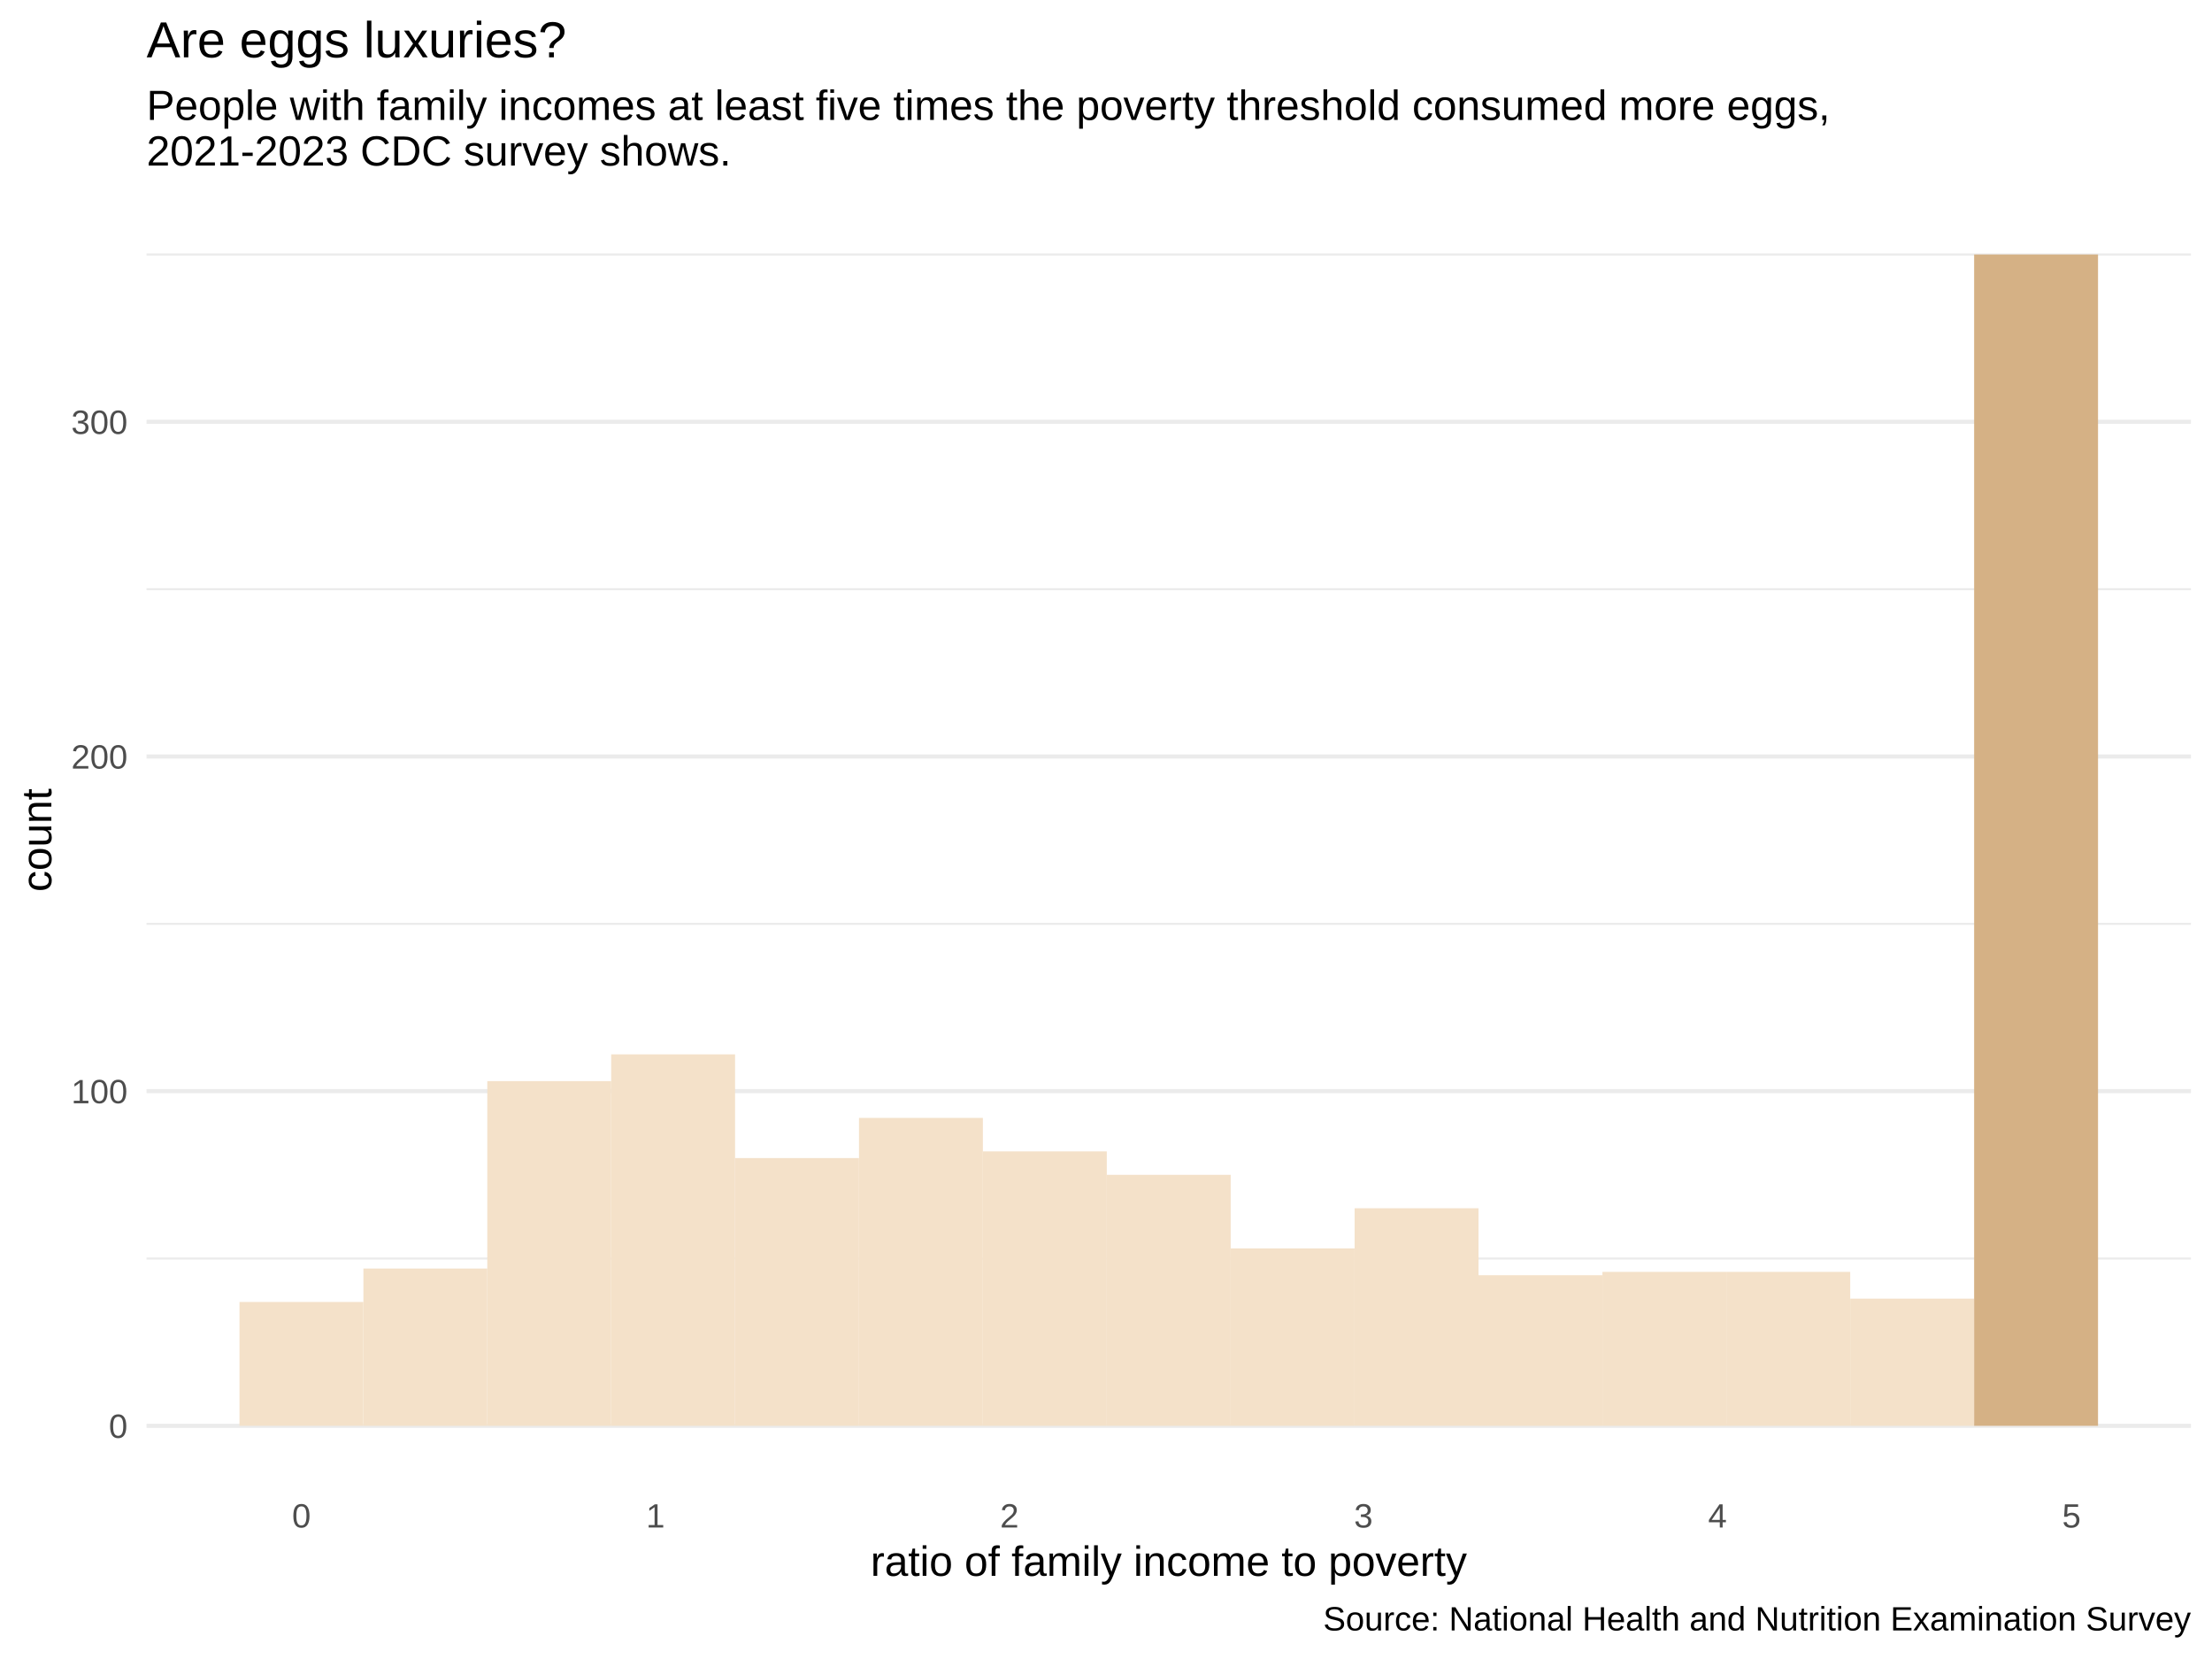
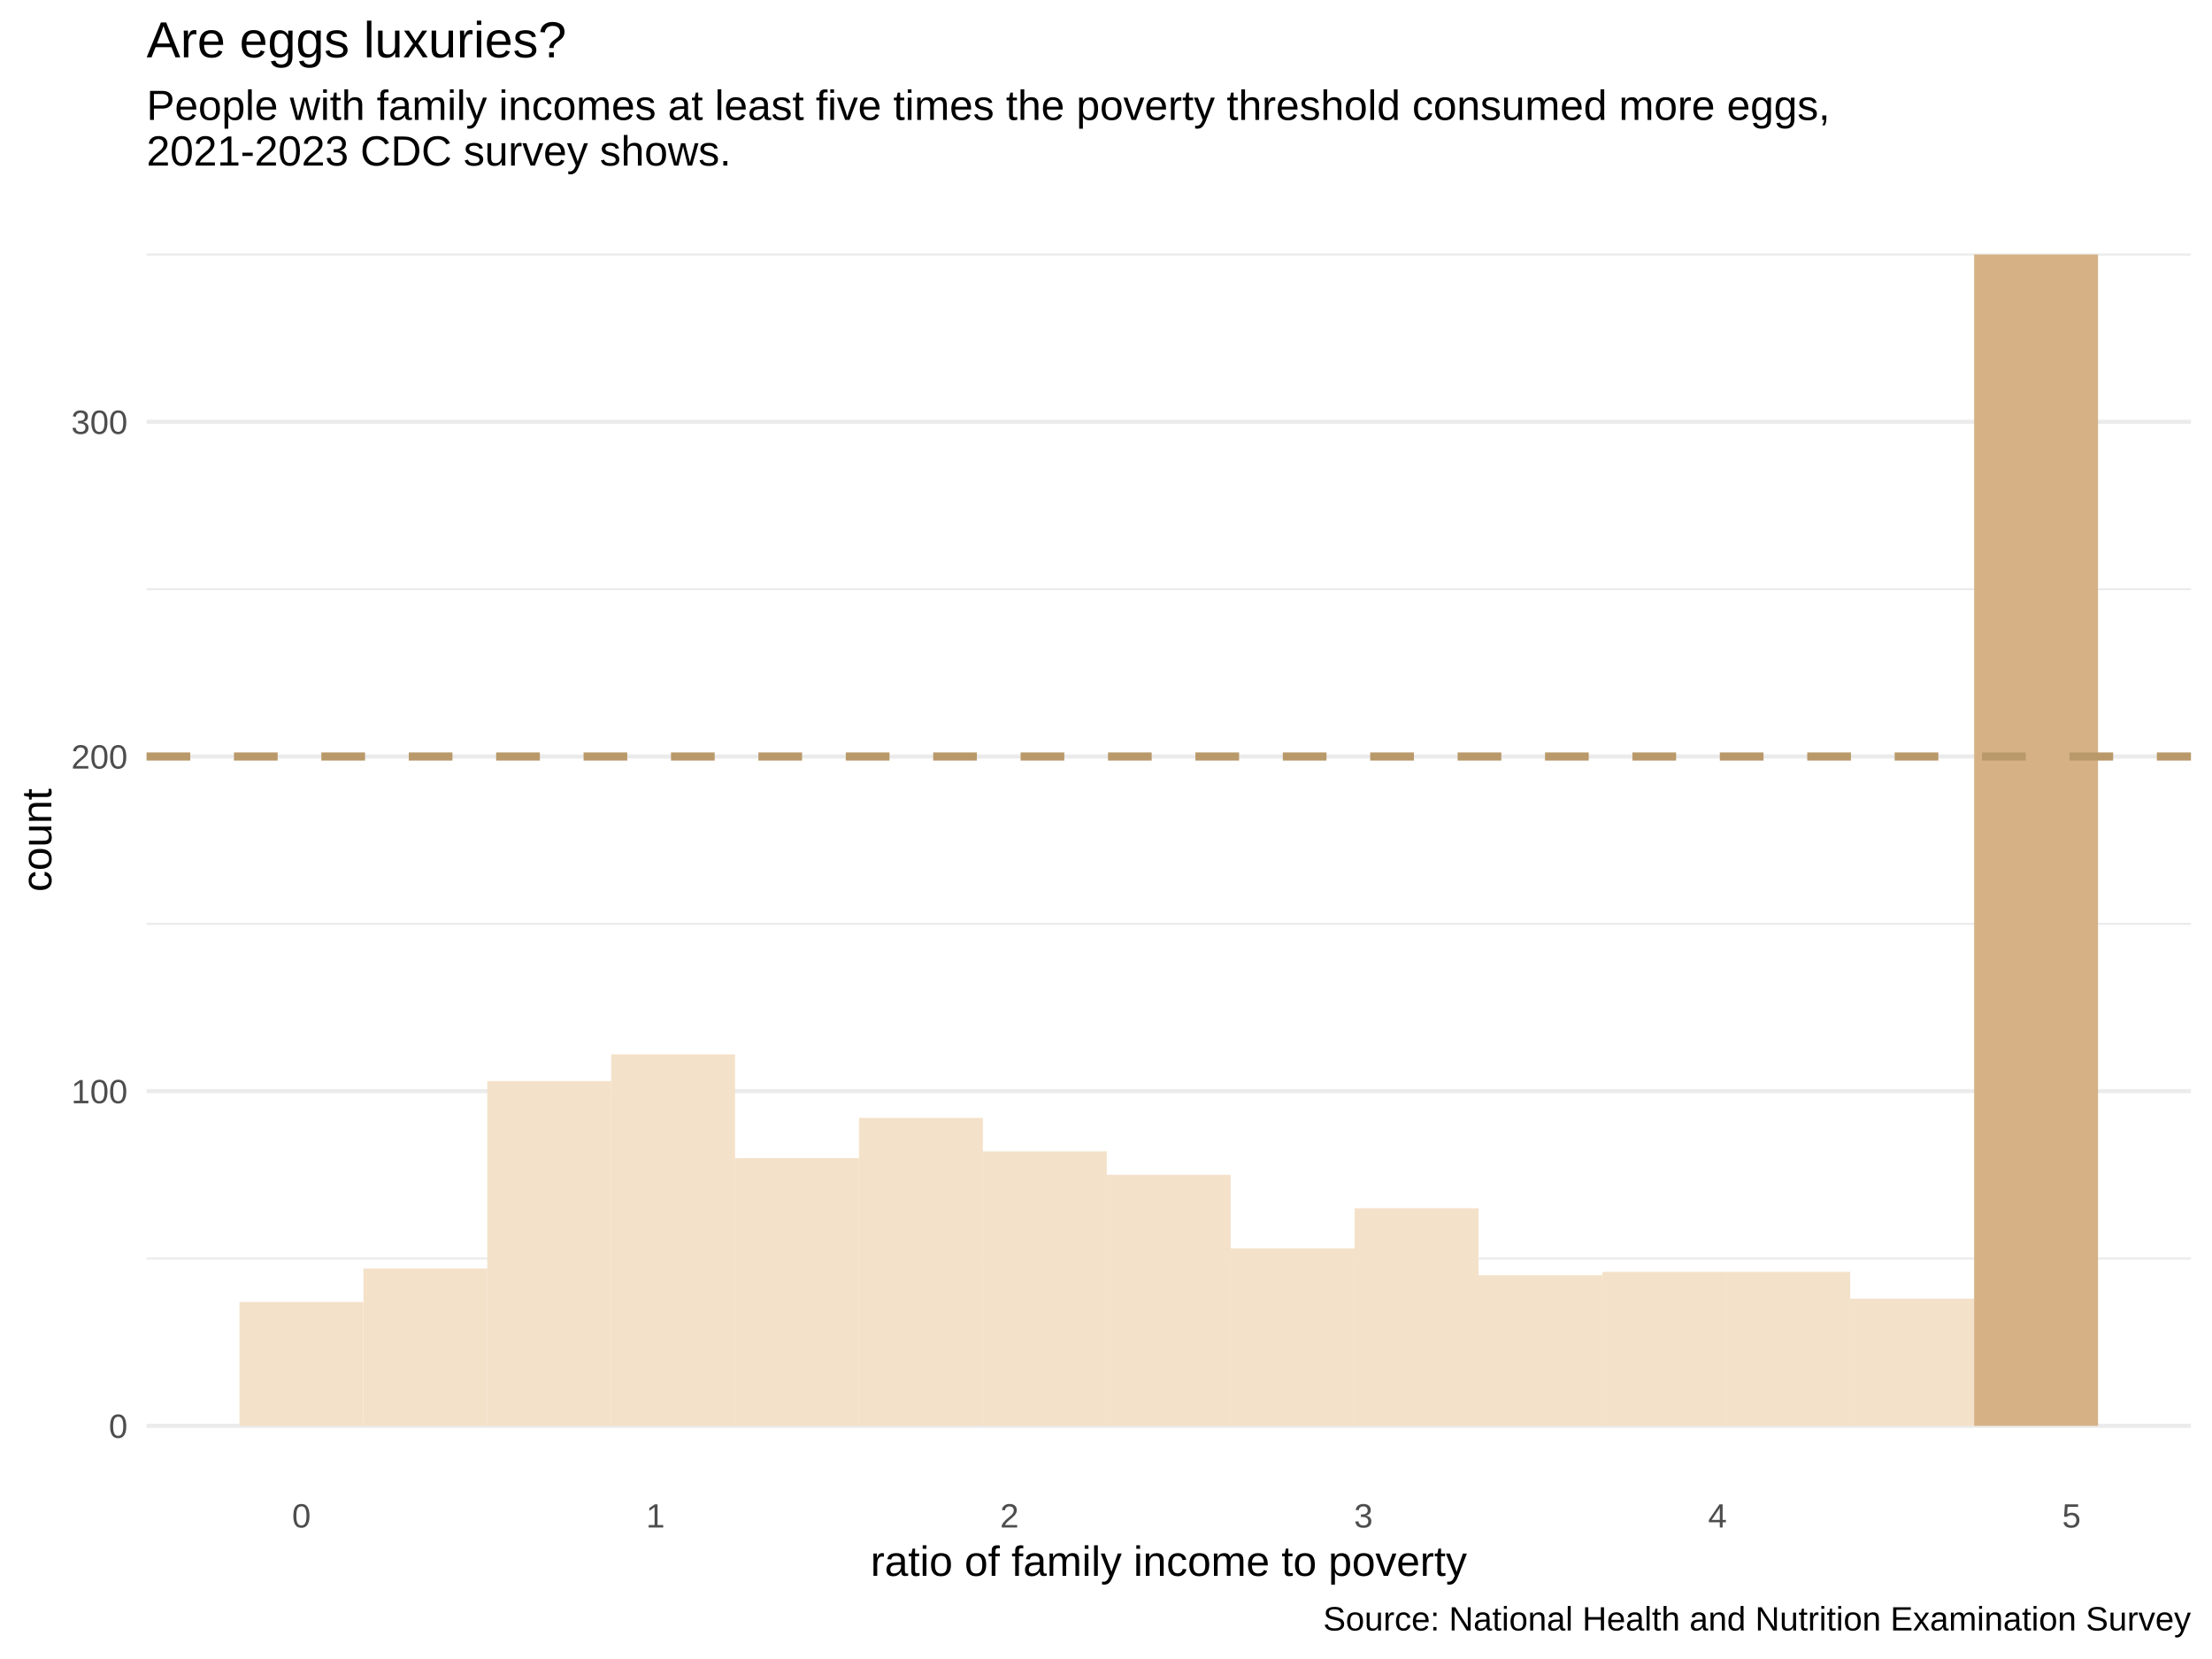
<svg xmlns="http://www.w3.org/2000/svg" class="svglite" width="576.00pt" height="432.00pt" viewBox="0 0 576.00 432.00">
  <defs>
    <style type="text/css">
    .svglite line, .svglite polyline, .svglite polygon, .svglite path, .svglite rect, .svglite circle {
      fill: none;
      stroke: #000000;
      stroke-linecap: round;
      stroke-linejoin: round;
      stroke-miterlimit: 10.00;
    }
    .svglite text {
      white-space: pre;
    }
  </style>
  </defs>
  <rect width="100%" height="100%" style="stroke: none; fill: none;" />
  <defs>
    <clipPath id="cpMC4wMHw1NzYuMDB8MC4wMHw0MzIuMDA=">
      <rect x="0.00" y="0.00" width="576.00" height="432.00" />
    </clipPath>
  </defs>
  <g clip-path="url(#cpMC4wMHw1NzYuMDB8MC4wMHw0MzIuMDA=)">
</g>
  <defs>
    <clipPath id="cpMzguMTZ8NTcwLjUyfDUxLjAyfDM4Ni41Mw==">
      <rect x="38.16" y="51.02" width="532.36" height="335.51" />
    </clipPath>
  </defs>
  <g clip-path="url(#cpMzguMTZ8NTcwLjUyfDUxLjAyfDM4Ni41Mw==)">
    <polyline points="38.16,327.71 570.52,327.71 " style="stroke-width: 0.53; stroke: #EBEBEB; stroke-linecap: butt;" />
    <polyline points="38.16,240.56 570.52,240.56 " style="stroke-width: 0.53; stroke: #EBEBEB; stroke-linecap: butt;" />
    <polyline points="38.16,153.42 570.52,153.42 " style="stroke-width: 0.53; stroke: #EBEBEB; stroke-linecap: butt;" />
    <polyline points="38.16,66.27 570.52,66.27 " style="stroke-width: 0.53; stroke: #EBEBEB; stroke-linecap: butt;" />
    <polyline points="38.16,371.28 570.52,371.28 " style="stroke-width: 1.07; stroke: #EBEBEB; stroke-linecap: butt;" />
    <polyline points="38.16,284.13 570.52,284.13 " style="stroke-width: 1.07; stroke: #EBEBEB; stroke-linecap: butt;" />
    <polyline points="38.16,196.99 570.52,196.99 " style="stroke-width: 1.07; stroke: #EBEBEB; stroke-linecap: butt;" />
    <polyline points="38.16,109.84 570.52,109.84 " style="stroke-width: 1.07; stroke: #EBEBEB; stroke-linecap: butt;" />
    <rect x="62.36" y="339.03" width="32.26" height="32.24" style="stroke-width: 1.07; stroke: none; stroke-linecap: butt; stroke-linejoin: miter; fill: #F4E1C9;" />
    <rect x="94.63" y="330.32" width="32.26" height="40.96" style="stroke-width: 1.07; stroke: none; stroke-linecap: butt; stroke-linejoin: miter; fill: #F4E1C9;" />
    <rect x="126.89" y="281.52" width="32.26" height="89.76" style="stroke-width: 1.07; stroke: none; stroke-linecap: butt; stroke-linejoin: miter; fill: #F4E1C9;" />
    <rect x="159.15" y="274.55" width="32.26" height="96.73" style="stroke-width: 1.07; stroke: none; stroke-linecap: butt; stroke-linejoin: miter; fill: #F4E1C9;" />
    <rect x="191.42" y="301.56" width="32.26" height="69.72" style="stroke-width: 1.07; stroke: none; stroke-linecap: butt; stroke-linejoin: miter; fill: #F4E1C9;" />
    <rect x="223.68" y="291.10" width="32.26" height="80.17" style="stroke-width: 1.07; stroke: none; stroke-linecap: butt; stroke-linejoin: miter; fill: #F4E1C9;" />
    <rect x="255.95" y="299.82" width="32.26" height="71.46" style="stroke-width: 1.07; stroke: none; stroke-linecap: butt; stroke-linejoin: miter; fill: #F4E1C9;" />
    <rect x="288.21" y="305.92" width="32.26" height="65.36" style="stroke-width: 1.07; stroke: none; stroke-linecap: butt; stroke-linejoin: miter; fill: #F4E1C9;" />
    <rect x="320.47" y="325.09" width="32.26" height="46.19" style="stroke-width: 1.07; stroke: none; stroke-linecap: butt; stroke-linejoin: miter; fill: #F4E1C9;" />
    <rect x="352.74" y="314.63" width="32.26" height="56.64" style="stroke-width: 1.07; stroke: none; stroke-linecap: butt; stroke-linejoin: miter; fill: #F4E1C9;" />
    <rect x="385.00" y="332.06" width="32.26" height="39.22" style="stroke-width: 1.07; stroke: none; stroke-linecap: butt; stroke-linejoin: miter; fill: #F4E1C9;" />
    <rect x="417.27" y="331.19" width="32.26" height="40.09" style="stroke-width: 1.07; stroke: none; stroke-linecap: butt; stroke-linejoin: miter; fill: #F4E1C9;" />
    <rect x="449.53" y="331.19" width="32.26" height="40.09" style="stroke-width: 1.07; stroke: none; stroke-linecap: butt; stroke-linejoin: miter; fill: #F4E1C9;" />
    <rect x="481.79" y="338.16" width="32.26" height="33.12" style="stroke-width: 1.07; stroke: none; stroke-linecap: butt; stroke-linejoin: miter; fill: #F4E1C9;" />
    <rect x="514.06" y="66.27" width="32.26" height="0.00" style="stroke-width: 1.07; stroke: none; stroke-linecap: butt; stroke-linejoin: miter; fill: #F4E1C9;" />
    <rect x="62.36" y="371.28" width="32.26" height="0.00" style="stroke-width: 1.07; stroke: none; stroke-linecap: butt; stroke-linejoin: miter; fill: #D5B185;" />
    <rect x="94.63" y="371.28" width="32.26" height="0.00" style="stroke-width: 1.07; stroke: none; stroke-linecap: butt; stroke-linejoin: miter; fill: #D5B185;" />
    <rect x="126.89" y="371.28" width="32.26" height="0.00" style="stroke-width: 1.07; stroke: none; stroke-linecap: butt; stroke-linejoin: miter; fill: #D5B185;" />
    <rect x="159.15" y="371.28" width="32.26" height="0.00" style="stroke-width: 1.07; stroke: none; stroke-linecap: butt; stroke-linejoin: miter; fill: #D5B185;" />
    <rect x="191.42" y="371.28" width="32.26" height="0.00" style="stroke-width: 1.07; stroke: none; stroke-linecap: butt; stroke-linejoin: miter; fill: #D5B185;" />
    <rect x="223.68" y="371.28" width="32.26" height="0.00" style="stroke-width: 1.07; stroke: none; stroke-linecap: butt; stroke-linejoin: miter; fill: #D5B185;" />
    <rect x="255.95" y="371.28" width="32.26" height="0.00" style="stroke-width: 1.07; stroke: none; stroke-linecap: butt; stroke-linejoin: miter; fill: #D5B185;" />
    <rect x="288.21" y="371.28" width="32.26" height="0.00" style="stroke-width: 1.07; stroke: none; stroke-linecap: butt; stroke-linejoin: miter; fill: #D5B185;" />
    <rect x="320.47" y="371.28" width="32.26" height="0.00" style="stroke-width: 1.07; stroke: none; stroke-linecap: butt; stroke-linejoin: miter; fill: #D5B185;" />
    <rect x="352.74" y="371.28" width="32.26" height="0.00" style="stroke-width: 1.07; stroke: none; stroke-linecap: butt; stroke-linejoin: miter; fill: #D5B185;" />
    <rect x="385.00" y="371.28" width="32.26" height="0.00" style="stroke-width: 1.07; stroke: none; stroke-linecap: butt; stroke-linejoin: miter; fill: #D5B185;" />
    <rect x="417.27" y="371.28" width="32.26" height="0.00" style="stroke-width: 1.07; stroke: none; stroke-linecap: butt; stroke-linejoin: miter; fill: #D5B185;" />
    <rect x="449.53" y="371.28" width="32.26" height="0.00" style="stroke-width: 1.07; stroke: none; stroke-linecap: butt; stroke-linejoin: miter; fill: #D5B185;" />
    <rect x="481.79" y="371.28" width="32.26" height="0.00" style="stroke-width: 1.07; stroke: none; stroke-linecap: butt; stroke-linejoin: miter; fill: #D5B185;" />
    <rect x="514.06" y="66.27" width="32.26" height="305.01" style="stroke-width: 1.07; stroke: none; stroke-linecap: butt; stroke-linejoin: miter; fill: #D5B185;" />
+     <line x1="38.16" y1="196.99" x2="570.52" y2="196.99" style="stroke-width: 2.13; stroke: #B9996A; stroke-dasharray: 11.38,11.38; stroke-linecap: butt;" />
  </g>
  <g clip-path="url(#cpMC4wMHw1NzYuMDB8MC4wMHw0MzIuMDA=)">
    <text x="33.23" y="374.43" text-anchor="end" style="font-size: 8.80px;fill: #4D4D4D; font-family: &quot;Arial&quot;;" textLength="4.90px" lengthAdjust="spacingAndGlyphs">0</text>
    <text x="33.23" y="287.29" text-anchor="end" style="font-size: 8.80px;fill: #4D4D4D; font-family: &quot;Arial&quot;;" textLength="14.69px" lengthAdjust="spacingAndGlyphs">100</text>
    <text x="33.23" y="200.14" text-anchor="end" style="font-size: 8.80px;fill: #4D4D4D; font-family: &quot;Arial&quot;;" textLength="14.69px" lengthAdjust="spacingAndGlyphs">200</text>
    <text x="33.23" y="113.00" text-anchor="end" style="font-size: 8.80px;fill: #4D4D4D; font-family: &quot;Arial&quot;;" textLength="14.69px" lengthAdjust="spacingAndGlyphs">300</text>
    <text x="78.49" y="397.77" text-anchor="middle" style="font-size: 8.80px;fill: #4D4D4D; font-family: &quot;Arial&quot;;" textLength="4.90px" lengthAdjust="spacingAndGlyphs">0</text>
    <text x="170.68" y="397.77" text-anchor="middle" style="font-size: 8.80px;fill: #4D4D4D; font-family: &quot;Arial&quot;;" textLength="4.90px" lengthAdjust="spacingAndGlyphs">1</text>
    <text x="262.86" y="397.77" text-anchor="middle" style="font-size: 8.80px;fill: #4D4D4D; font-family: &quot;Arial&quot;;" textLength="4.90px" lengthAdjust="spacingAndGlyphs">2</text>
    <text x="355.04" y="397.77" text-anchor="middle" style="font-size: 8.80px;fill: #4D4D4D; font-family: &quot;Arial&quot;;" textLength="4.90px" lengthAdjust="spacingAndGlyphs">3</text>
    <text x="447.23" y="397.77" text-anchor="middle" style="font-size: 8.80px;fill: #4D4D4D; font-family: &quot;Arial&quot;;" textLength="4.90px" lengthAdjust="spacingAndGlyphs">4</text>
    <text x="539.41" y="397.77" text-anchor="middle" style="font-size: 8.80px;fill: #4D4D4D; font-family: &quot;Arial&quot;;" textLength="4.90px" lengthAdjust="spacingAndGlyphs">5</text>
    <text x="304.34" y="410.35" text-anchor="middle" style="font-size: 11.00px; font-family: &quot;Arial&quot;;" textLength="155.28px" lengthAdjust="spacingAndGlyphs">ratio of family income to poverty</text>
    <text transform="translate(13.37,218.77) rotate(-90)" text-anchor="middle" style="font-size: 11.00px; font-family: &quot;Arial&quot;;" textLength="26.91px" lengthAdjust="spacingAndGlyphs">count</text>
    <text x="38.16" y="31.23" style="font-size: 11.00px; font-family: &quot;Arial&quot;;" textLength="441.42px" lengthAdjust="spacingAndGlyphs">People with family incomes at least five times the poverty threshold consumed more eggs, </text>
    <text x="38.16" y="43.11" style="font-size: 11.00px; font-family: &quot;Arial&quot;;" textLength="152.25px" lengthAdjust="spacingAndGlyphs">2021-2023 CDC survey shows.</text>
    <text x="38.16" y="14.94" style="font-size: 13.20px; font-family: &quot;Arial&quot;;" textLength="109.25px" lengthAdjust="spacingAndGlyphs">Are eggs luxuries?</text>
    <text x="570.52" y="424.57" text-anchor="end" style="font-size: 8.80px; font-family: &quot;Arial&quot;;" textLength="225.93px" lengthAdjust="spacingAndGlyphs">Source: National Health and Nutrition Examination Survey</text>
  </g>
</svg>
